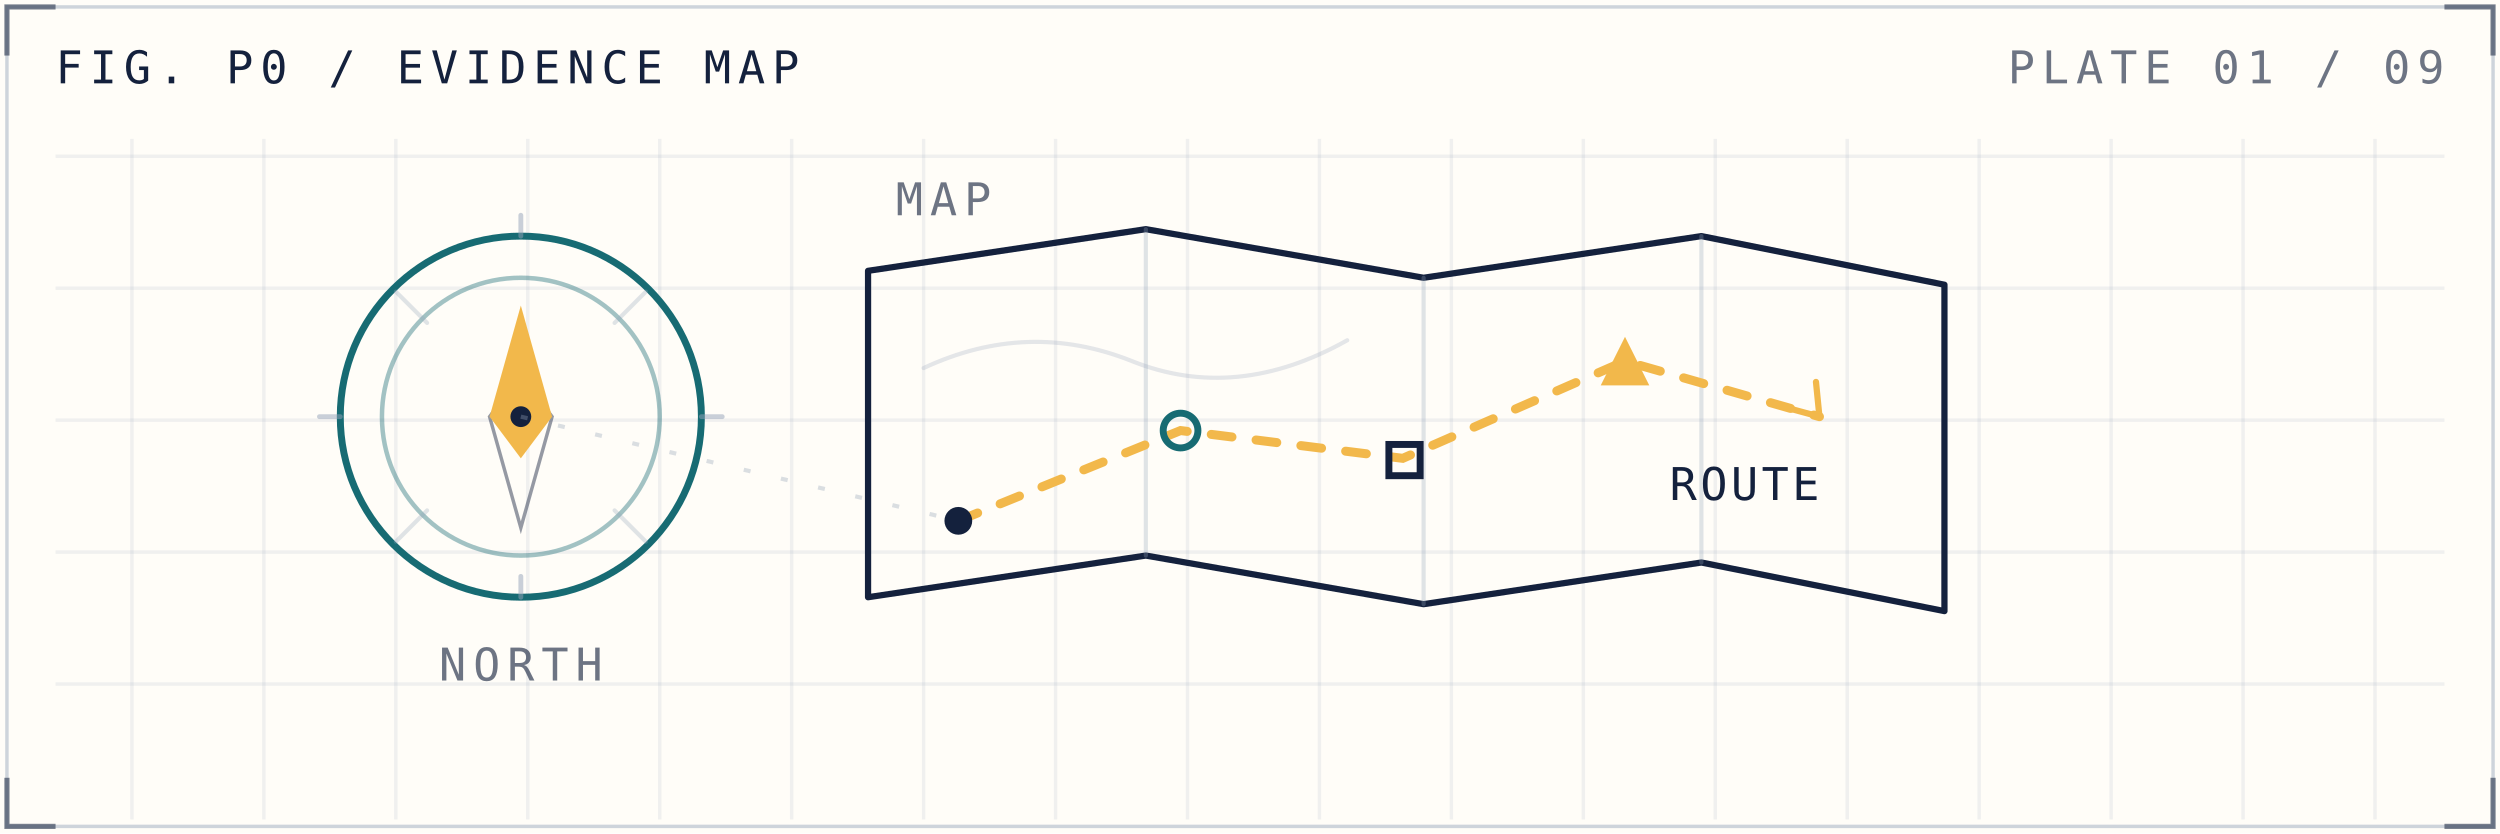
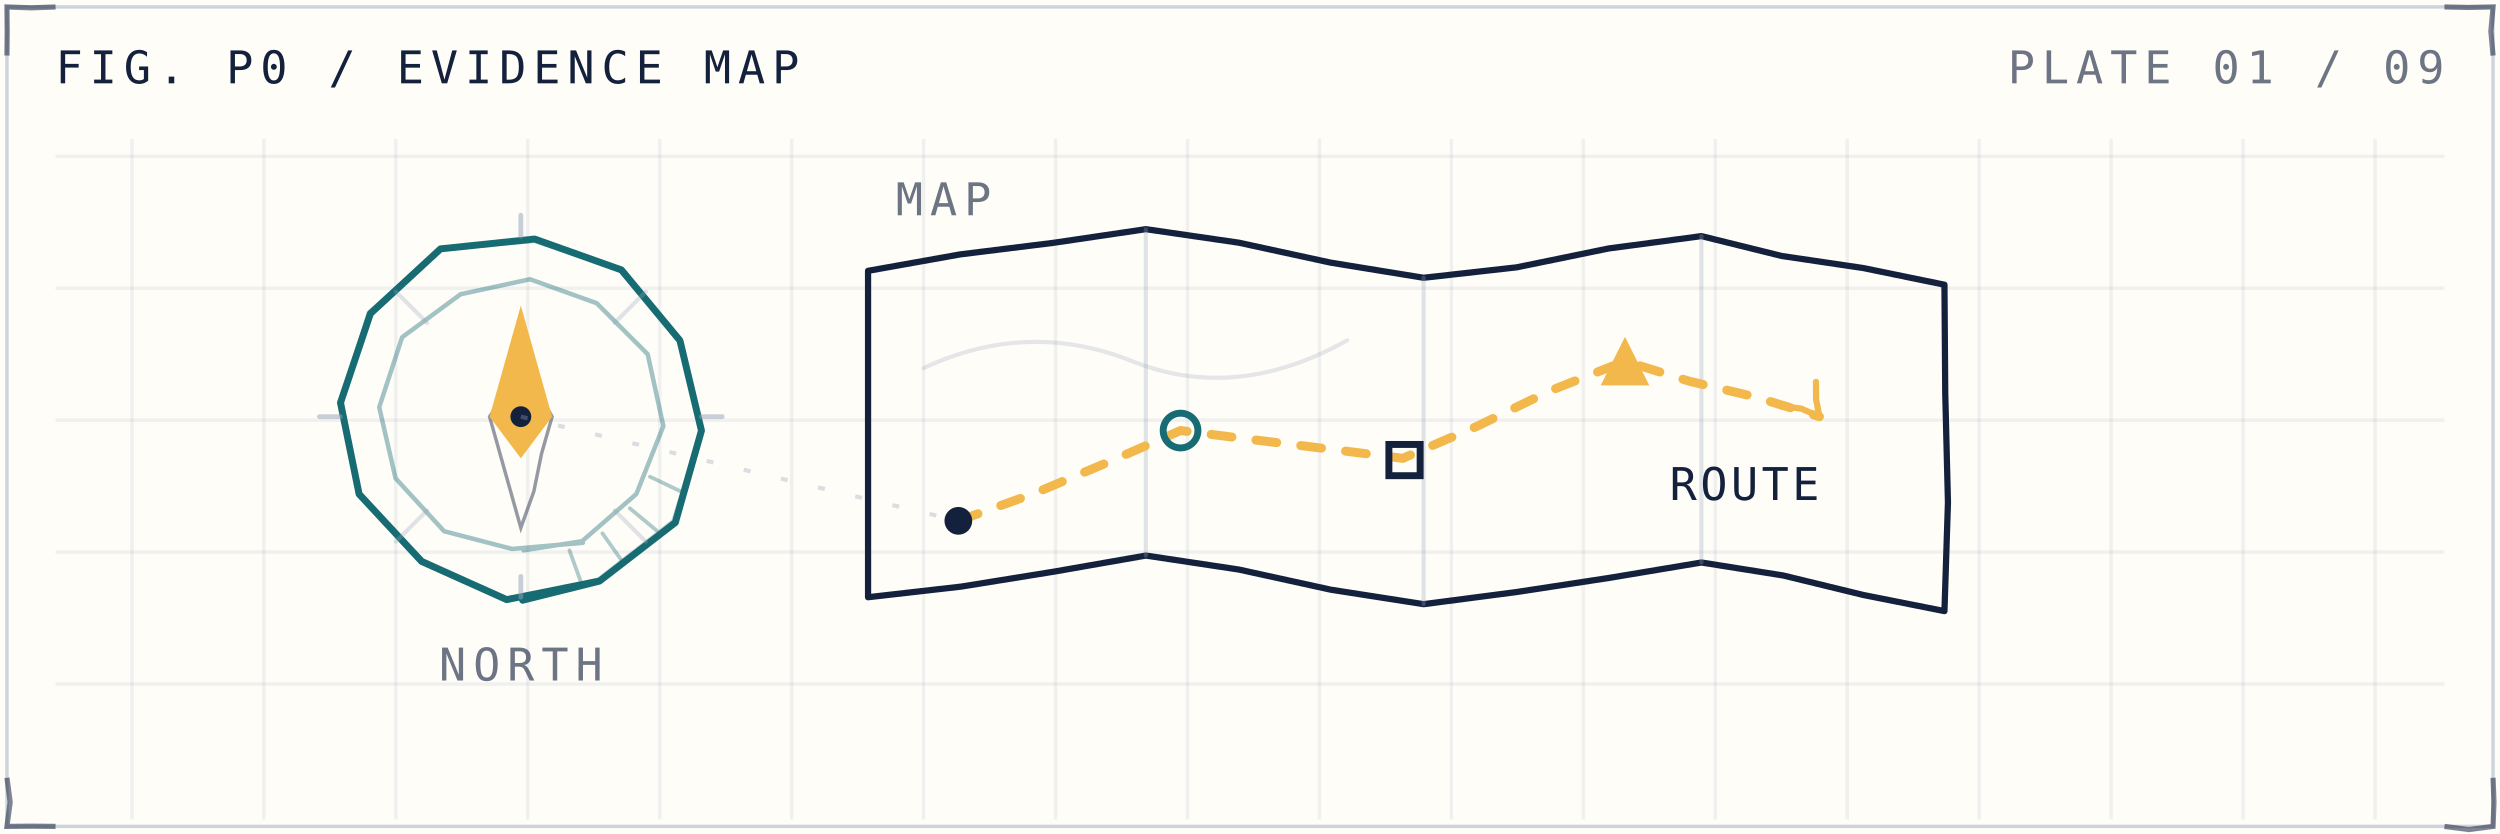
<svg xmlns="http://www.w3.org/2000/svg" viewBox="0 0 720 240" class="part-art-svg">
  <rect width="720" height="240" fill="#fffdf8" />
  <rect x="2" y="2" width="716" height="236" fill="none" stroke="#94a3b8" stroke-opacity=".45" stroke-width="1" />
-   <path d="M2 16V2h14M704 2h14v14M718 224v14h-14M16 238H2v-14" fill="none" stroke="#14213d" stroke-opacity=".55" stroke-width="1.5" />
+   <path d="M2 16L2.07 9L2 2L9 2.26L16 2M704 2L711 2.15L718 2L717.37 9L718 16M718 224L718.26 231L718 238L711 238.92L704 238M16 238L9 237.94L2 238L2.93 231L2 224" fill="none" stroke="#14213d" stroke-opacity=".55" stroke-width="1.5" />
  <g stroke="#94a3b8" stroke-opacity=".14" stroke-width="1">
    <path d="M38 40V236M76 40V236M114 40V236M152 40V236M190 40V236M228 40V236M266 40V236M304 40V236M342 40V236M380 40V236M418 40V236M456 40V236M494 40V236M532 40V236M570 40V236M608 40V236M646 40V236M684 40V236" />
    <path d="M16 45H704M16 83H704M16 121H704M16 159H704M16 197H704" />
  </g>
  <text x="16" y="24" font-family="Book Mono, monospace" font-size="13" letter-spacing="2" fill="#14213d">FIG. P0 / EVIDENCE MAP</text>
  <text x="704" y="24" text-anchor="end" font-family="Book Mono, monospace" font-size="13" letter-spacing="2" fill="#14213d" fill-opacity=".62">PLATE 01 / 09</text>
  <g fill="none" stroke="#176b73" stroke-width="2" stroke-linecap="round" stroke-linejoin="round">
-     <circle cx="150" cy="120" r="52" />
-     <circle cx="150" cy="120" r="40" stroke-width="1.3" stroke-opacity=".4" />
+     <path d="M172.66 167.34L145.92 172.69L121.43 161.7L103.42 142.3L98.06 115.98L106.68 90.31L126.87 71.67L153.96 68.84L178.96 77.74L195.82 98.07L202.02 124.02L194.49 150.49L172.66 167.35L150.53 172.87" />
+     <path d="M172.5 167.01L145.9 172.95L121.71 161.28L103.35 142.33L98.47 116.01L106.19 89.98L126.87 71.68L153.91 69.43L179.16 77.45L195.6 98.17L202.01 124.02L193.88 150.07L172.41 166.83L150.53 172.7" opacity="0.25" stroke-width="1.2" />
+     <path d="M167.87 156.32L147.47 158.09L127.91 153L113.92 137.75L109.21 117.29L115.82 97.12L132.65 84.74L152.63 80.42L171.87 87.34L186.54 102.02L191.05 122.73L183.26 142.27L167.64 155.86L150.8 158.5" stroke-width="1.3" stroke-opacity=".4" />
    <path d="M150 62v6M150 166v6M92 120h6M202 120h6" stroke="#94a3b8" stroke-width="1.4" stroke-opacity=".5" />
    <path d="M114 84l9 9M186 84l-9 9M114 156l9-9M186 156l-9-9" stroke="#94a3b8" stroke-width="1.2" stroke-opacity=".3" />
  </g>
-   <path d="M150 152l9-32-9-12-9 12z" fill="none" stroke="#14213d" stroke-opacity=".45" />
+   <path d="M150 152L153.74 141.54L155.96 130.66L159 120L155.25 113.44L150 108L145.15 113.74L141 120Z" fill="none" stroke="#14213d" stroke-opacity=".45" />
  <path d="M150 88l9 32-9 12-9-12z" fill="#f2b84b" stroke="none" />
  <circle cx="150" cy="120" r="3" fill="#14213d" stroke="none" />
  <g fill="none" stroke="#14213d" stroke-width="1.8" stroke-linecap="round" stroke-linejoin="round">
-     <path d="M250 78L330 66L410 80L490 68L560 82V176L490 162L410 174L330 160L250 172Z" />
+     <path d="M250 78L276.56 73.26L303.32 69.94L330 66L356.8 69.9L383.28 75.65L410 80L436.81 76.99L463.27 71.56L490 68L513.12 73.72L536.69 77.21L560 82L560.23 113.33L561.01 144.67L560 176L536.66 171.36L513.52 165.73L490 162L463.4 166.44L436.74 170.51L410 174L383.25 169.83L356.78 164.03L330 160L303.43 164.65L276.81 168.94L250 172Z" />
    <path d="M330 66v94M410 80v94M490 68v94" stroke="#94a3b8" stroke-width="1.2" stroke-opacity=".3" />
    <path d="M266 106q30-14 60-2t62-6" stroke="#94a3b8" stroke-width="1.2" stroke-opacity=".25" />
  </g>
  <path d="M150 120L276 150" fill="none" stroke="#94a3b8" stroke-dasharray="2 9" stroke-width="1.2" stroke-opacity=".35" />
-   <path d="M276 150L340 124L404 132L468 104L524 120" fill="none" stroke="#f2b84b" stroke-width="2.6" stroke-dasharray="6 7" stroke-linecap="round" />
-   <path d="M524 120l-11-3M524 120l-1-10" fill="none" stroke="#f2b84b" stroke-width="1.8" stroke-linecap="round" />
+   <path d="M276 150L297.68 142.18L318.89 133.22L340 124L361.33 126.69L382.67 129.31L404 132L425.38 122.77L446.34 112.58L468 104L486.53 109.8L505.44 114.3L524 120" fill="none" stroke="#f2b84b" stroke-width="2.6" stroke-dasharray="6 7" stroke-linecap="round" />
+   <path d="M524 120L518.73 117.66L513 117M524 120L523.04 115.05L523 110" fill="none" stroke="#f2b84b" stroke-width="1.8" stroke-linecap="round" />
  <circle cx="276" cy="150" r="4" fill="#14213d" stroke="none" />
  <circle cx="340" cy="124" r="5" fill="none" stroke="#176b73" stroke-width="2" />
  <rect x="400" y="128" width="9" height="9" fill="none" stroke="#14213d" stroke-width="2" />
  <path d="M468 97l7 14h-14z" fill="#f2b84b" stroke="none" />
  <text x="258" y="62" font-family="Book Mono, monospace" font-size="13" letter-spacing="2" fill="#14213d" fill-opacity=".62">MAP</text>
  <text x="524" y="144" text-anchor="end" font-family="Book Mono, monospace" font-size="13" letter-spacing="1" fill="#14213d">ROUTE</text>
  <text x="150" y="196" text-anchor="middle" font-family="Book Mono, monospace" font-size="13" letter-spacing="2" fill="#14213d" fill-opacity=".62">NORTH</text>
+   <g fill="none" stroke="#176b73" stroke-opacity=".35" stroke-width="1.1" stroke-linecap="round">
+     <path d="M187.2 137.3l9 4.3M181.4 146.4l7.7 6.4M173.5 153.6l5.8 8.2M164 158.5l3.4 9.4" />
+   </g>
</svg>
